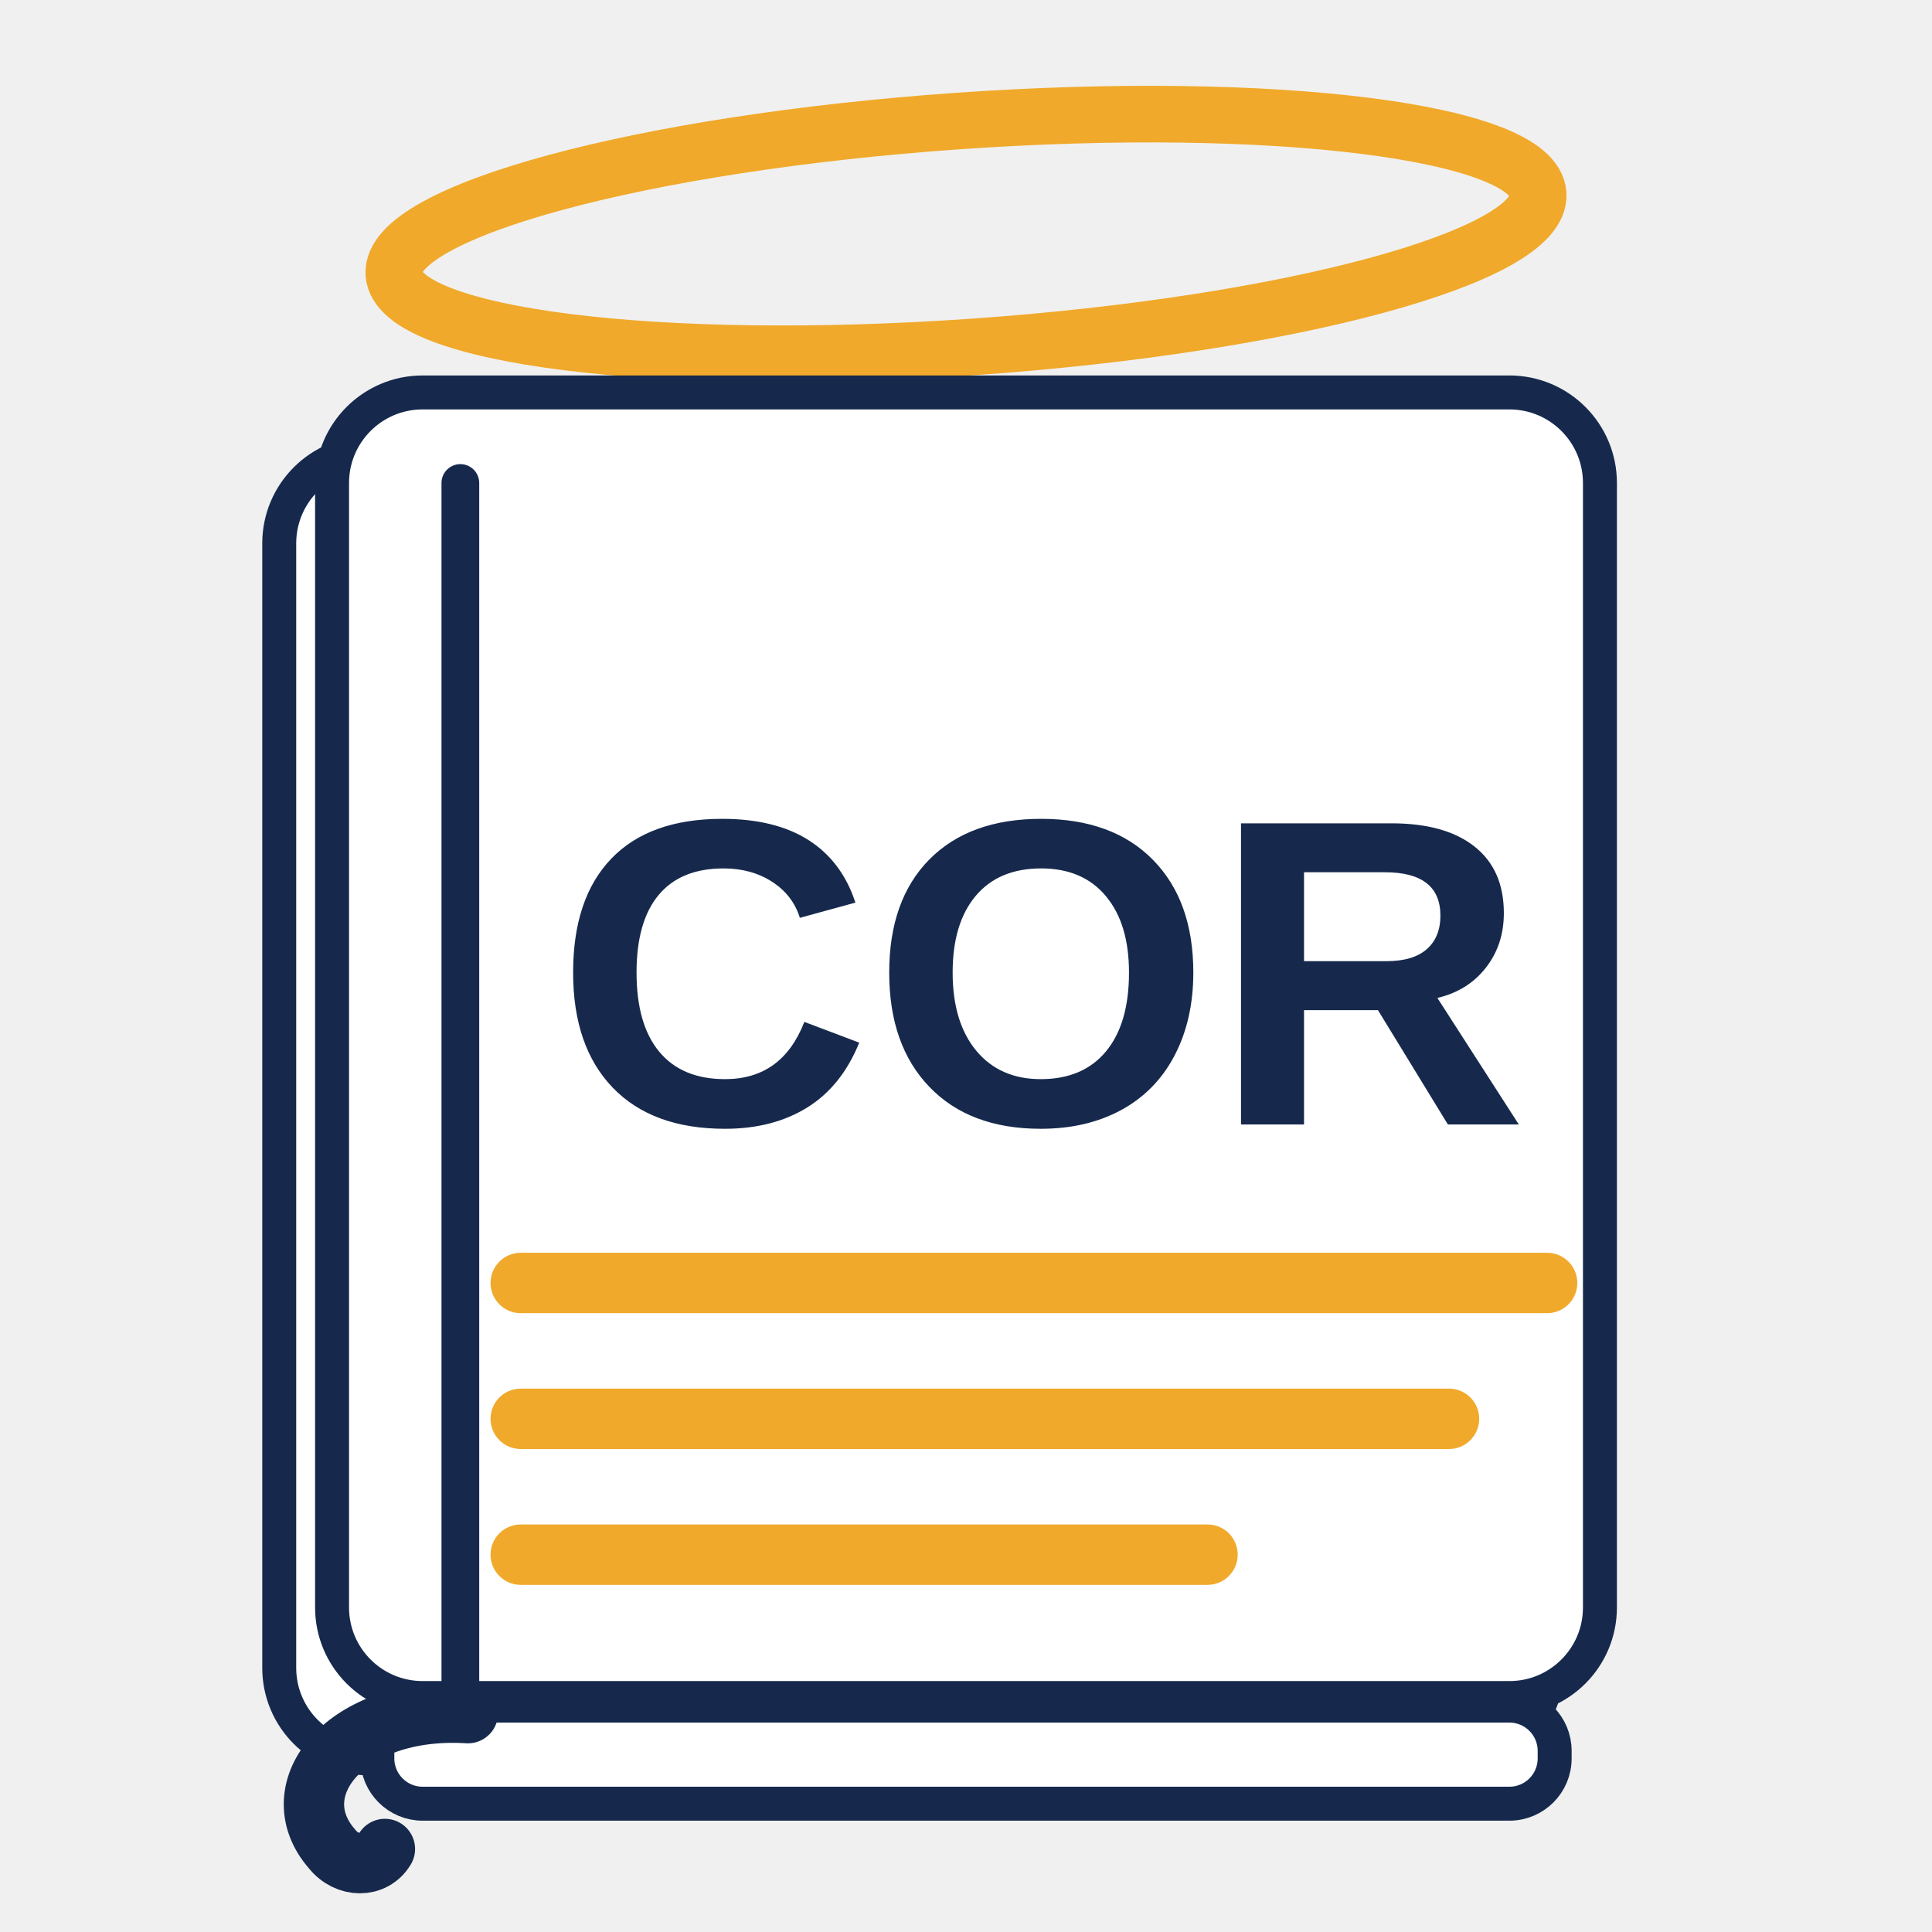
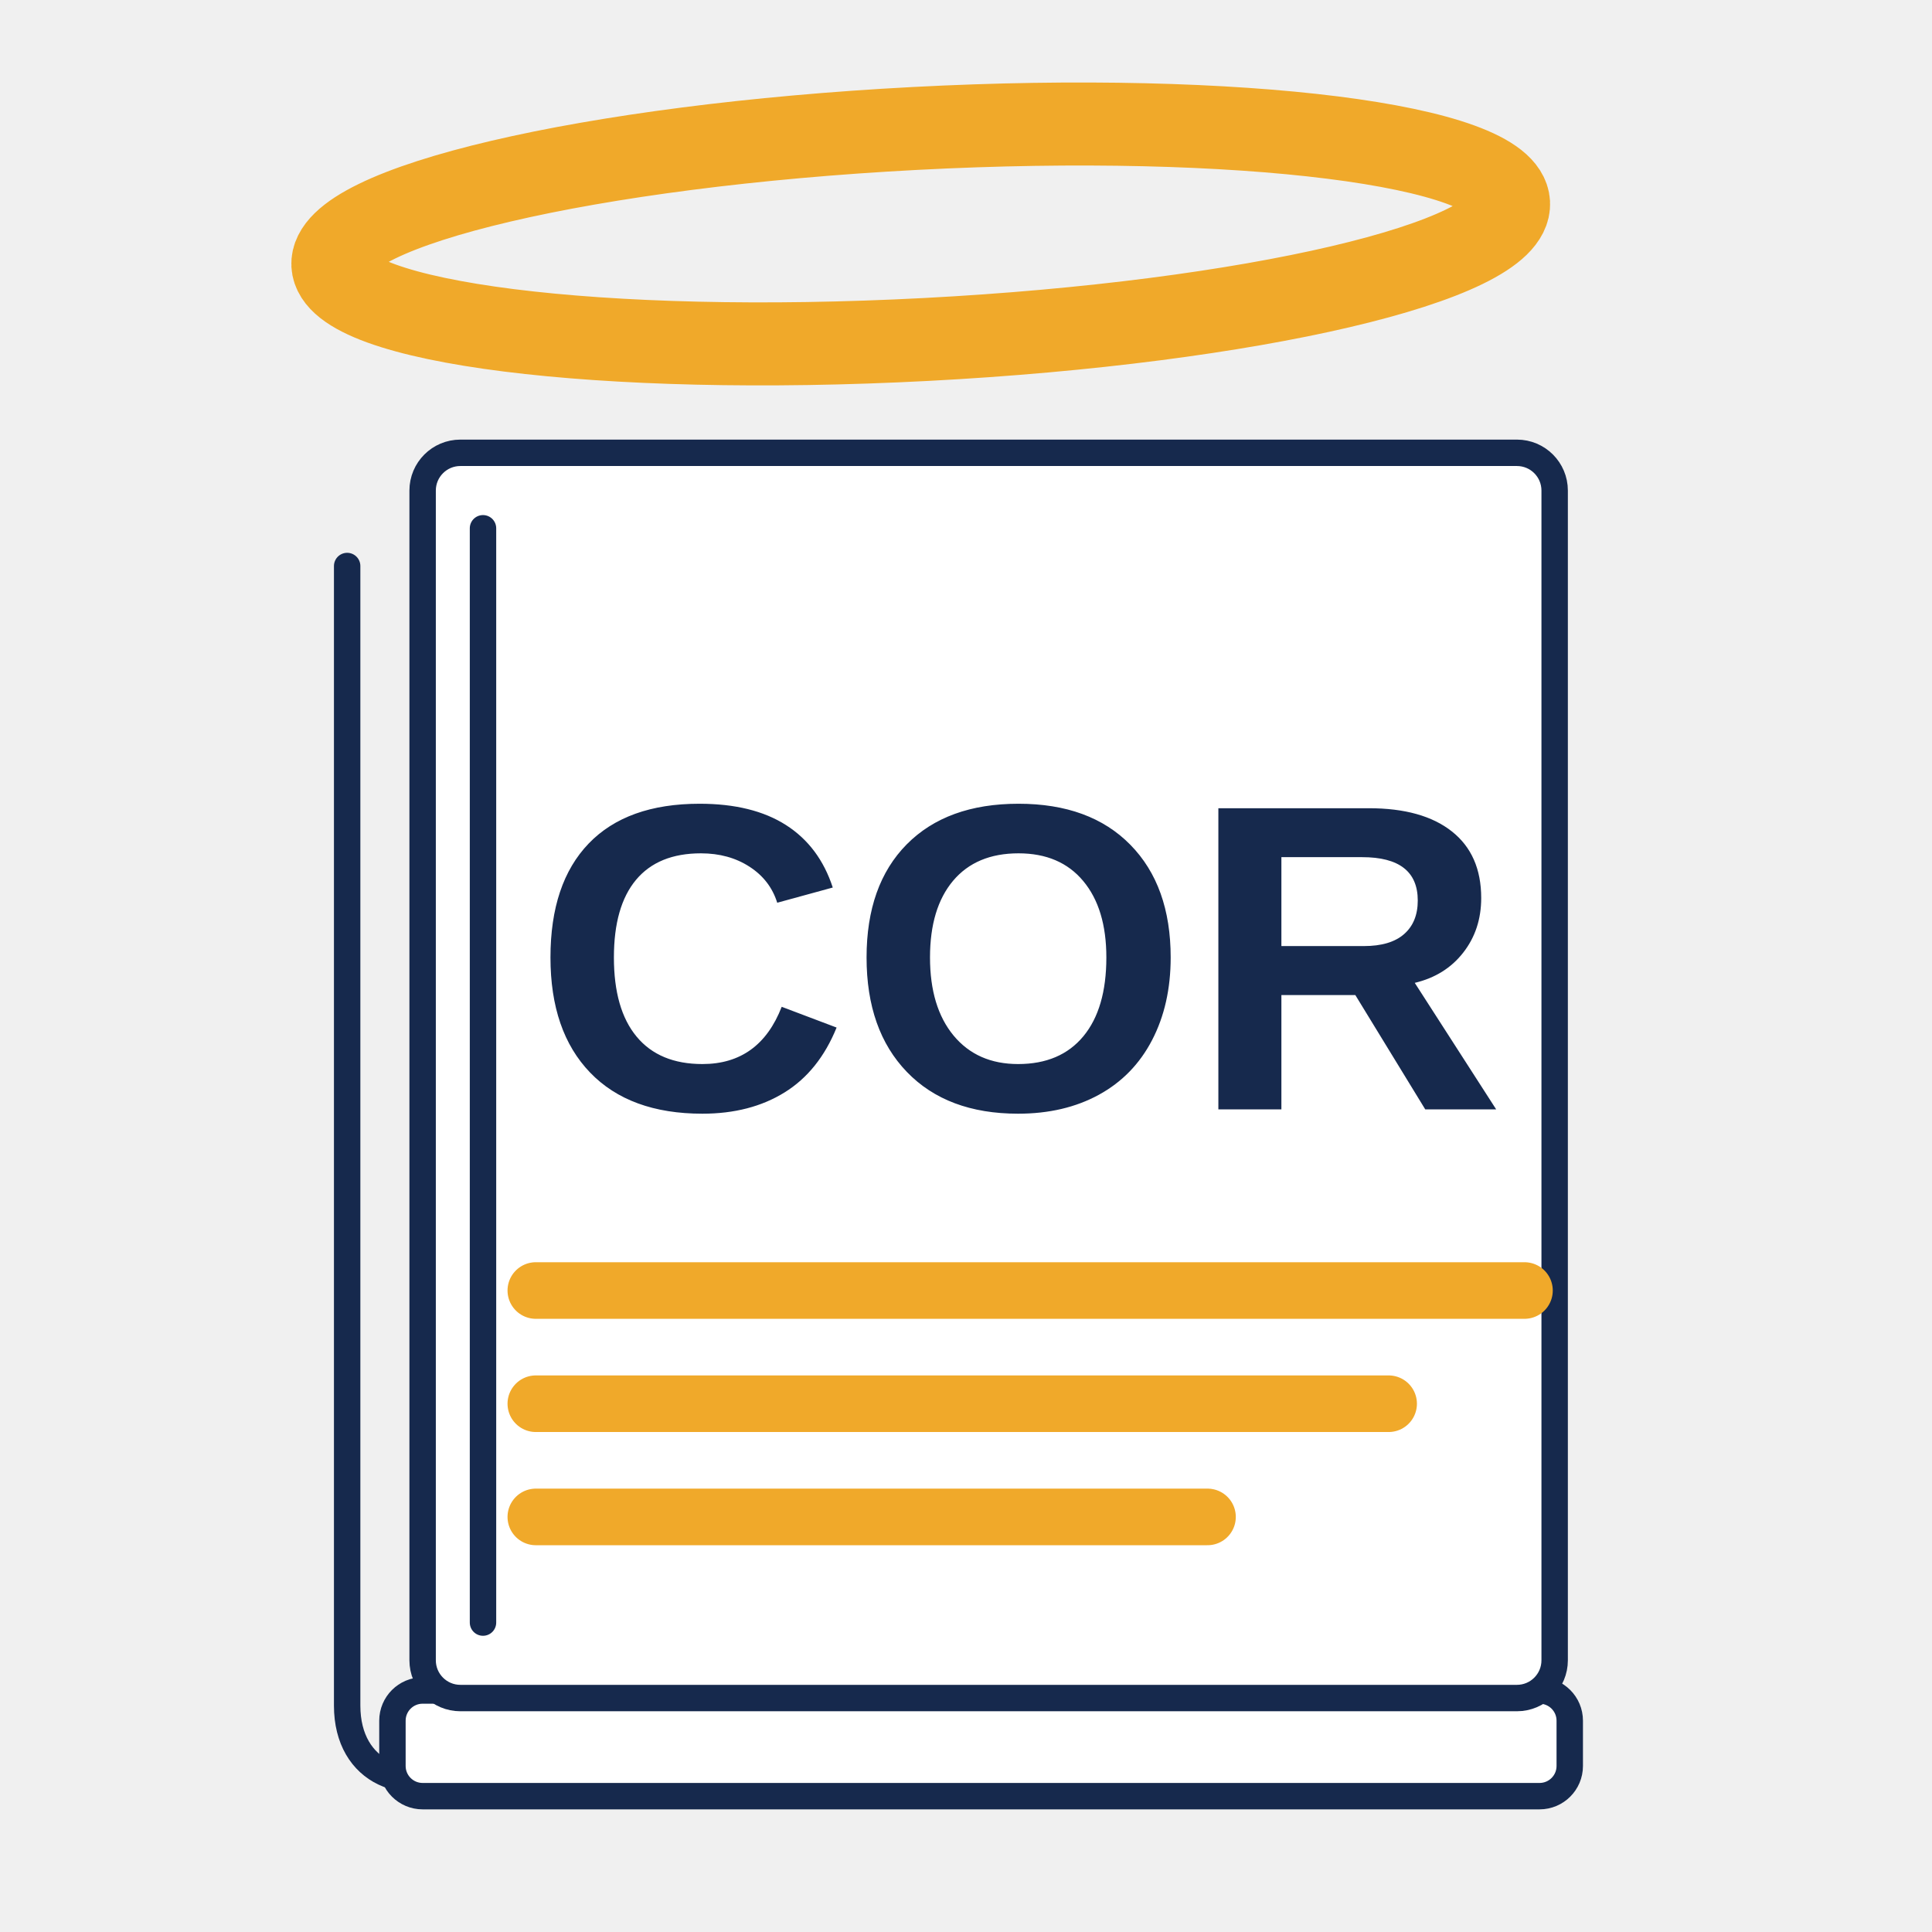
<svg xmlns="http://www.w3.org/2000/svg" viewBox="0 0 512 512" role="img" aria-label="Ceci est mon COR">
-   <ellipse cx="256" cy="62" rx="152" ry="30" fill="none" stroke="#f0a92a" stroke-width="15" transform="rotate(-4 256 62)" />
-   <rect x="74" y="120" width="336" height="346" rx="24" fill="#ffffff" stroke="#16294d" stroke-width="9" stroke-linejoin="round" />
-   <rect x="100" y="452" width="312" height="26" rx="12" fill="#ffffff" stroke="#16294d" stroke-width="9" stroke-linejoin="round" />
-   <path d="M124 454 C92 452 74 474 88 490 C92 495 99 495 102 490" fill="none" stroke="#16294d" stroke-width="16" stroke-linecap="round" />
-   <rect x="88" y="104" width="336" height="346" rx="24" fill="#ffffff" stroke="#16294d" stroke-width="9" stroke-linejoin="round" />
-   <line x1="122" y1="128" x2="122" y2="448" stroke="#16294d" stroke-width="10" stroke-linecap="round" />
-   <text x="276" y="298" font-family="Liberation Sans, DejaVu Sans, Arial, sans-serif" font-size="116" font-weight="700" text-anchor="middle" fill="#16294d">COR</text>
-   <line x1="138" y1="340" x2="410" y2="340" stroke="#f0a92a" stroke-width="16" stroke-linecap="round" />
-   <line x1="138" y1="376" x2="384" y2="376" stroke="#f0a92a" stroke-width="16" stroke-linecap="round" />
-   <line x1="138" y1="412" x2="320" y2="412" stroke="#f0a92a" stroke-width="16" stroke-linecap="round" />
+   <ellipse cx="244" cy="62" rx="156" ry="28" fill="none" stroke="#f0a92a" stroke-width="22" transform="rotate(-3 244 62)" />
+   <path d="M92 150 L92 452 C92 470 108 476 122 468" fill="none" stroke="#16294d" stroke-width="7" stroke-linecap="round" />
+   <rect x="104" y="448" width="312" height="28" rx="8" fill="#ffffff" stroke="#16294d" stroke-width="7" stroke-linejoin="round" />
+   <rect x="112" y="120" width="300" height="330" rx="10" fill="#ffffff" stroke="#16294d" stroke-width="7" stroke-linejoin="round" />
+   <line x1="128" y1="140" x2="128" y2="430" stroke="#16294d" stroke-width="7" stroke-linecap="round" />
+   <text x="270" y="294" font-family="Liberation Sans, DejaVu Sans, Arial, sans-serif" font-size="116" font-weight="700" text-anchor="middle" fill="#16294d">COR</text>
+   <line x1="142" y1="342" x2="404" y2="342" stroke="#f0a92a" stroke-width="15" stroke-linecap="round" />
+   <line x1="142" y1="372" x2="368" y2="372" stroke="#f0a92a" stroke-width="15" stroke-linecap="round" />
+   <line x1="142" y1="402" x2="320" y2="402" stroke="#f0a92a" stroke-width="15" stroke-linecap="round" />
</svg>
